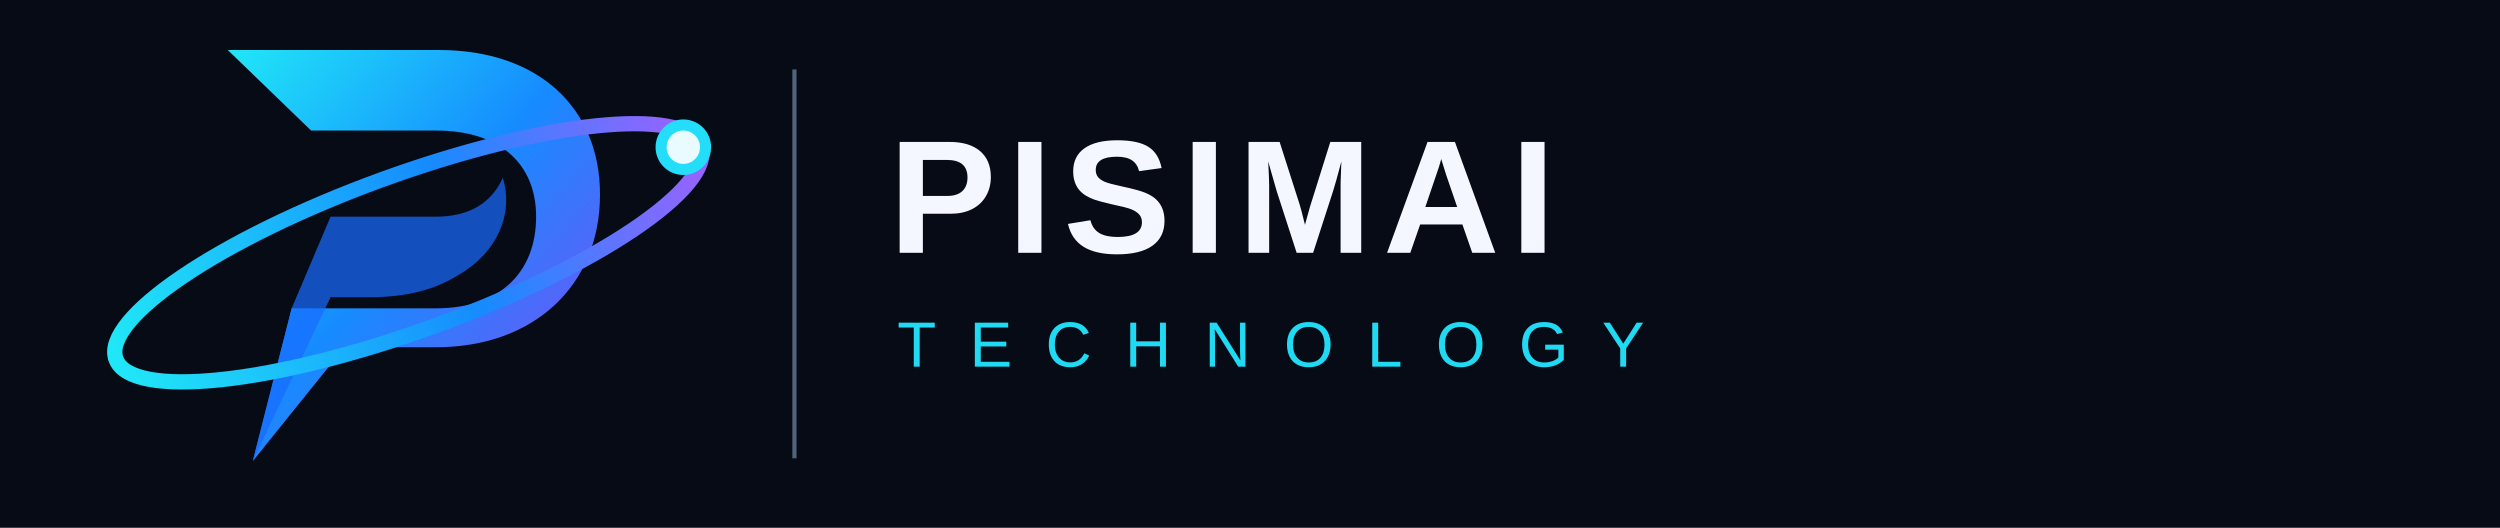
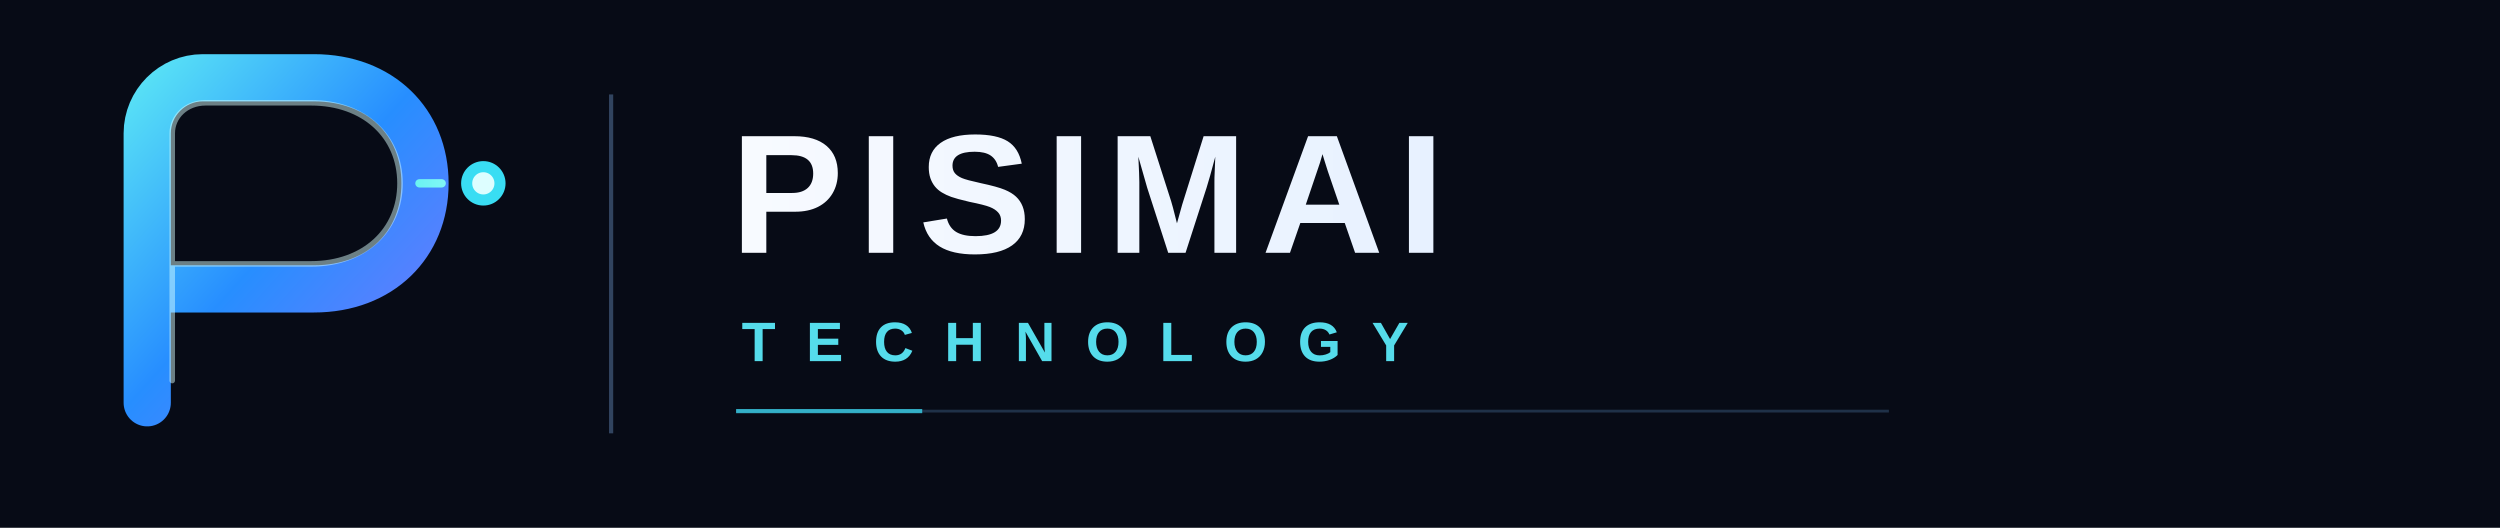
- <svg xmlns="http://www.w3.org/2000/svg" width="900" height="190" viewBox="0 0 900 190" role="img" aria-label="Pisimai Technology logo">
-   <rect width="100%" height="100%" fill="#070B16" />
+ <svg xmlns="http://www.w3.org/2000/svg" width="900" height="190" viewBox="0 0 900 190" role="img" aria-label="PISIMAI TECHNOLOGY">
  <defs>
+     <linearGradient id="markGradient" x1="36" y1="22" x2="176" y2="148" gradientUnits="userSpaceOnUse">
+       <stop offset="0" stop-color="#62F2F4" />
+       <stop offset=".48" stop-color="#278EFF" />
+       <stop offset="1" stop-color="#8A72FF" />
+     </linearGradient>
+     <linearGradient id="signalGradient" x1="145" y1="63" x2="180" y2="63" gradientUnits="userSpaceOnUse">
+       <stop stop-color="#61F3EF" />
+       <stop offset="1" stop-color="#A8F8FF" />
+     </linearGradient>
+     <linearGradient id="wordGradient" x1="270" y1="0" x2="690" y2="0" gradientUnits="userSpaceOnUse">
+       <stop stop-color="#F7FAFF" />
+       <stop offset="1" stop-color="#DCEBFF" />
+     </linearGradient>
+     <filter id="softGlow" x="-80%" y="-80%" width="260%" height="260%">
+       <feGaussianBlur stdDeviation="3" result="blur" />
+       <feMerge>
+         <feMergeNode in="blur" />
+         <feMergeNode in="SourceGraphic" />
+       </feMerge>
+     </filter>
    <style>
-     .brand-emblem{transform-box:fill-box;transform-origin:center;animation:emblem-hover 6s ease-in-out infinite}
-     .brand-orbit{transform-box:fill-box;transform-origin:center;stroke-dasharray:520 190;animation:orbit-flow 12s linear infinite,orbit-glow 4s ease-in-out infinite}
-     .brand-beacon{transform-box:fill-box;transform-origin:center;animation:beacon-pulse 2.8s ease-in-out infinite}
-     .brand-word{animation:word-glow 5s ease-in-out infinite}
-     @keyframes emblem-hover{0%,100%{transform:translateY(0)}50%{transform:translateY(-2px)}}
-     @keyframes orbit-flow{to{stroke-dashoffset:-710}}
-     @keyframes orbit-glow{0%,100%{filter:drop-shadow(0 0 2px #20d9f2);opacity:.82}50%{filter:drop-shadow(0 0 7px #168bff);opacity:1}}
-     @keyframes beacon-pulse{0%,100%{transform:scale(.92);opacity:.82}50%{transform:scale(1.18);opacity:1}}
-     @keyframes word-glow{0%,100%{filter:drop-shadow(0 0 0 rgba(32,217,242,0))}50%{filter:drop-shadow(0 0 3px rgba(32,217,242,.2))}}
-     @media(prefers-reduced-motion:reduce){.brand-emblem,.brand-orbit,.brand-beacon,.brand-word{animation:none}}
-   </style>
-     <linearGradient id="pgrad" x1="0" y1="0" x2="1" y2="1">
-       <stop offset="0" stop-color="#20E7F7" />
-       <stop offset="0.48" stop-color="#168BFF" />
-       <stop offset="1" stop-color="#8B45F5" />
-     </linearGradient>
-     <linearGradient id="orbitgrad" x1="0" y1="0" x2="1" y2="0">
-       <stop offset="0" stop-color="#20E7F7" />
-       <stop offset="0.58" stop-color="#168BFF" />
-       <stop offset="1" stop-color="#9B62FF" />
-     </linearGradient>
+       .p-mark{fill:none;stroke:url(#markGradient);stroke-width:17;stroke-linecap:round;stroke-linejoin:round}
+       .p-highlight{fill:none;stroke:#D9FFFF;stroke-width:2;stroke-linecap:round;opacity:.48}
+       .signal-line{fill:none;stroke:url(#signalGradient);stroke-width:3;stroke-linecap:round;stroke-dasharray:8 34;animation:signalTravel 3.2s linear infinite}
+       .signal-node{fill:#DDFEFF;stroke:#39DDF3;stroke-width:4;transform-box:fill-box;transform-origin:center;animation:nodePulse 2.4s ease-in-out infinite}
+       .mark-shell{transform-origin:112px 88px;animation:markFloat 7s ease-in-out infinite}
+       .wordmark{fill:url(#wordGradient);font-family:Arial,Helvetica,sans-serif;font-size:61px;font-weight:700;letter-spacing:5px}
+       .descriptor{fill:#55DCEB;font-family:Arial,Helvetica,sans-serif;font-size:20px;font-weight:600;letter-spacing:11px}
+       @keyframes signalTravel{to{stroke-dashoffset:-84}}
+       @keyframes nodePulse{0%,100%{opacity:.76;transform:scale(.9)}50%{opacity:1;transform:scale(1.15)}}
+       @keyframes markFloat{0%,100%{transform:translateY(0)}50%{transform:translateY(-1.5px)}}
+       @media(prefers-reduced-motion:reduce){.signal-line,.signal-node,.mark-shell{animation:none}}
+     </style>
  </defs>
-   <path class="brand-emblem" d="M82 18 H158 C194 18 216 39 216 70 C216 103 192 125 157 125 H124 L91 166 L105 111 H157 C180 111 193 98 193 78 C193 59 180 47 157 47 H112 L82 18 Z" fill="url(#pgrad)" />
-   <path class="brand-emblem" d="M119 78 H157 C169 78 177 73 181 64 C185 77 179 91 165 99 C157 104 147 107 133 107 H119 L91 166 L105 111 Z" fill="#176BFF" opacity=".72" />
-   <ellipse class="brand-orbit" cx="147" cy="91" rx="112" ry="28" transform="rotate(-20 147 91)" fill="none" stroke="url(#orbitgrad)" stroke-width="5.5" stroke-linecap="round" />
-   <circle class="brand-beacon" cx="246" cy="53" r="8" fill="#EAFBFF" stroke="#24DDF8" stroke-width="4" />
-   <path d="M286 25 V165" stroke="#52627C" stroke-width="1.5" />
-   <text class="brand-word" x="320" y="91" fill="#F4F7FF" font-family="Arial, Helvetica, sans-serif" font-size="58" font-weight="700" letter-spacing="4">PISIMAI</text>
-   <text x="323" y="132" fill="#20D9F2" font-family="Arial, Helvetica, sans-serif" font-size="23" font-weight="500" letter-spacing="12">TECHNOLOGY</text>
+   <rect width="900" height="190" fill="#070B16" />
+   <g class="mark-shell">
+     <path class="p-mark" d="M53 145V48C53 37 62 28 73 28H113C137 28 153 44 153 66C153 88 137 104 113 104H53" />
+     <path class="p-highlight" d="M62 137V48C62 42 67 37 74 37H112C131 37 144 49 144 66C144 83 131 95 112 95H62" />
+     <path class="signal-line" d="M151 66H174" />
+     <circle class="signal-node" cx="174" cy="66" r="6" />
+   </g>
+   <path d="M220 34V156" stroke="#31445F" stroke-width="1.5" />
+   <text class="wordmark" x="263" y="91">PISIMAI</text>
+   <text class="descriptor" x="267" y="130">TECHNOLOGY</text>
+   <path d="M265 148H680" stroke="#29415D" stroke-width="1" opacity=".7" />
+   <path d="M265 148H332" stroke="#39CFE8" stroke-width="1.5" opacity=".8" />
</svg>
